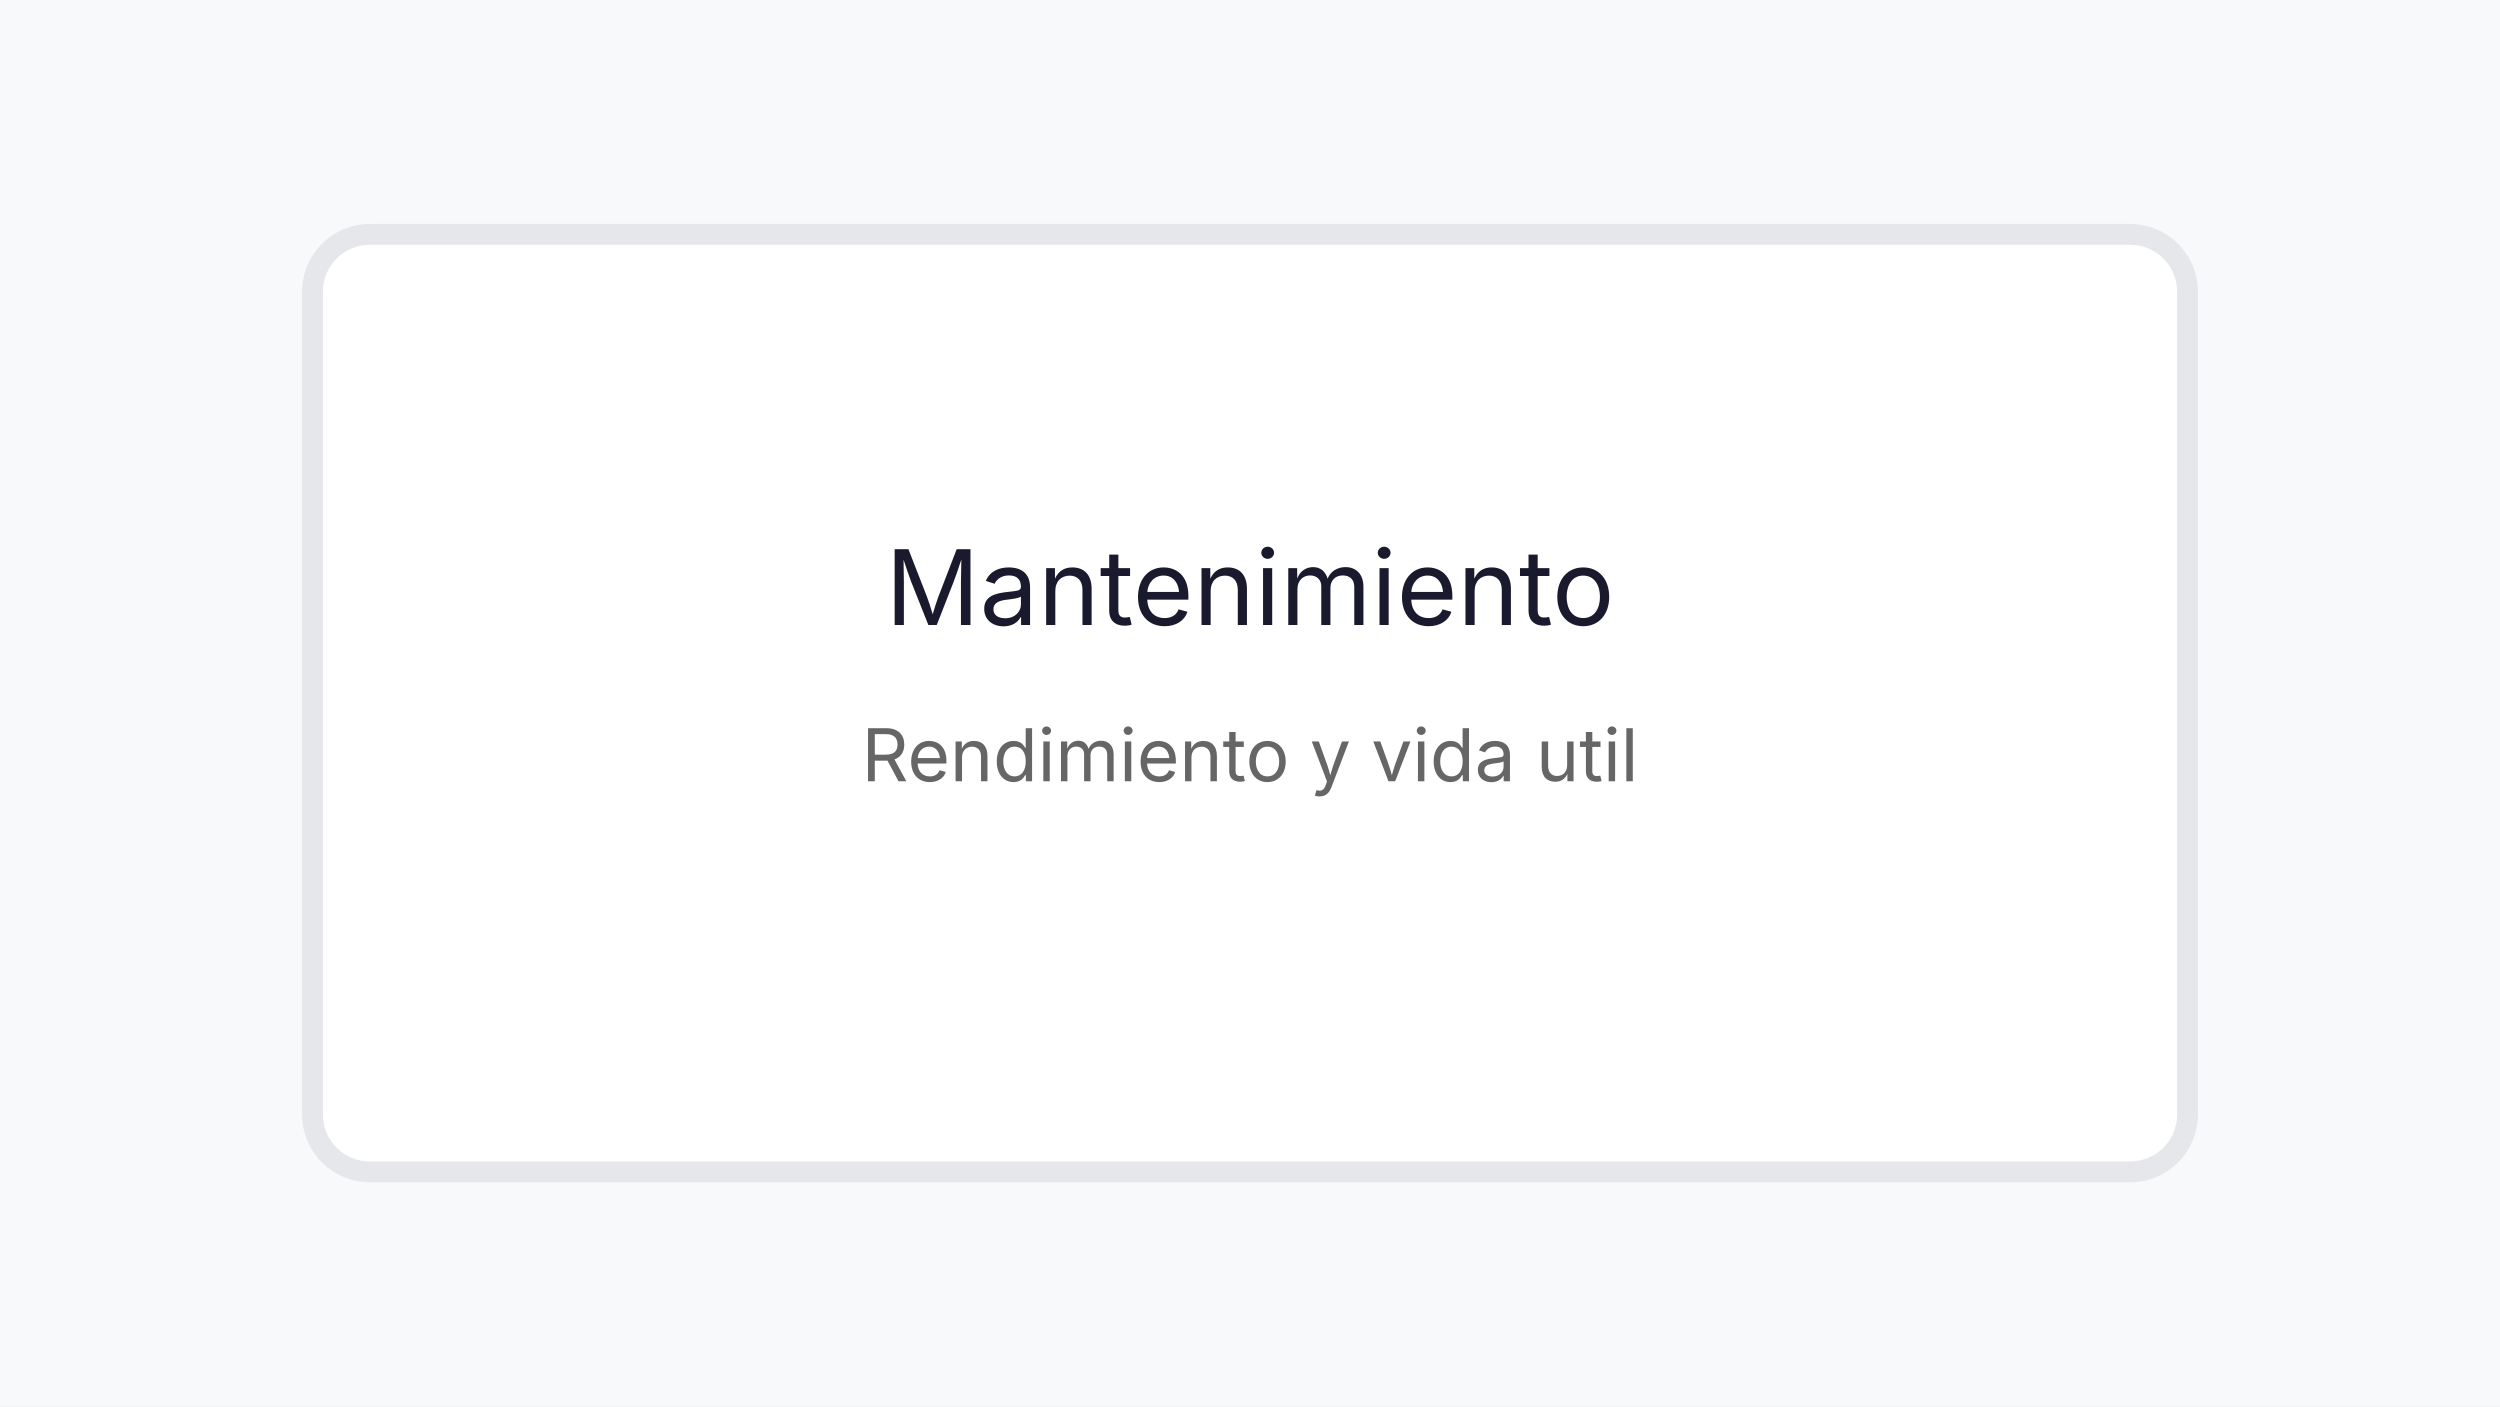
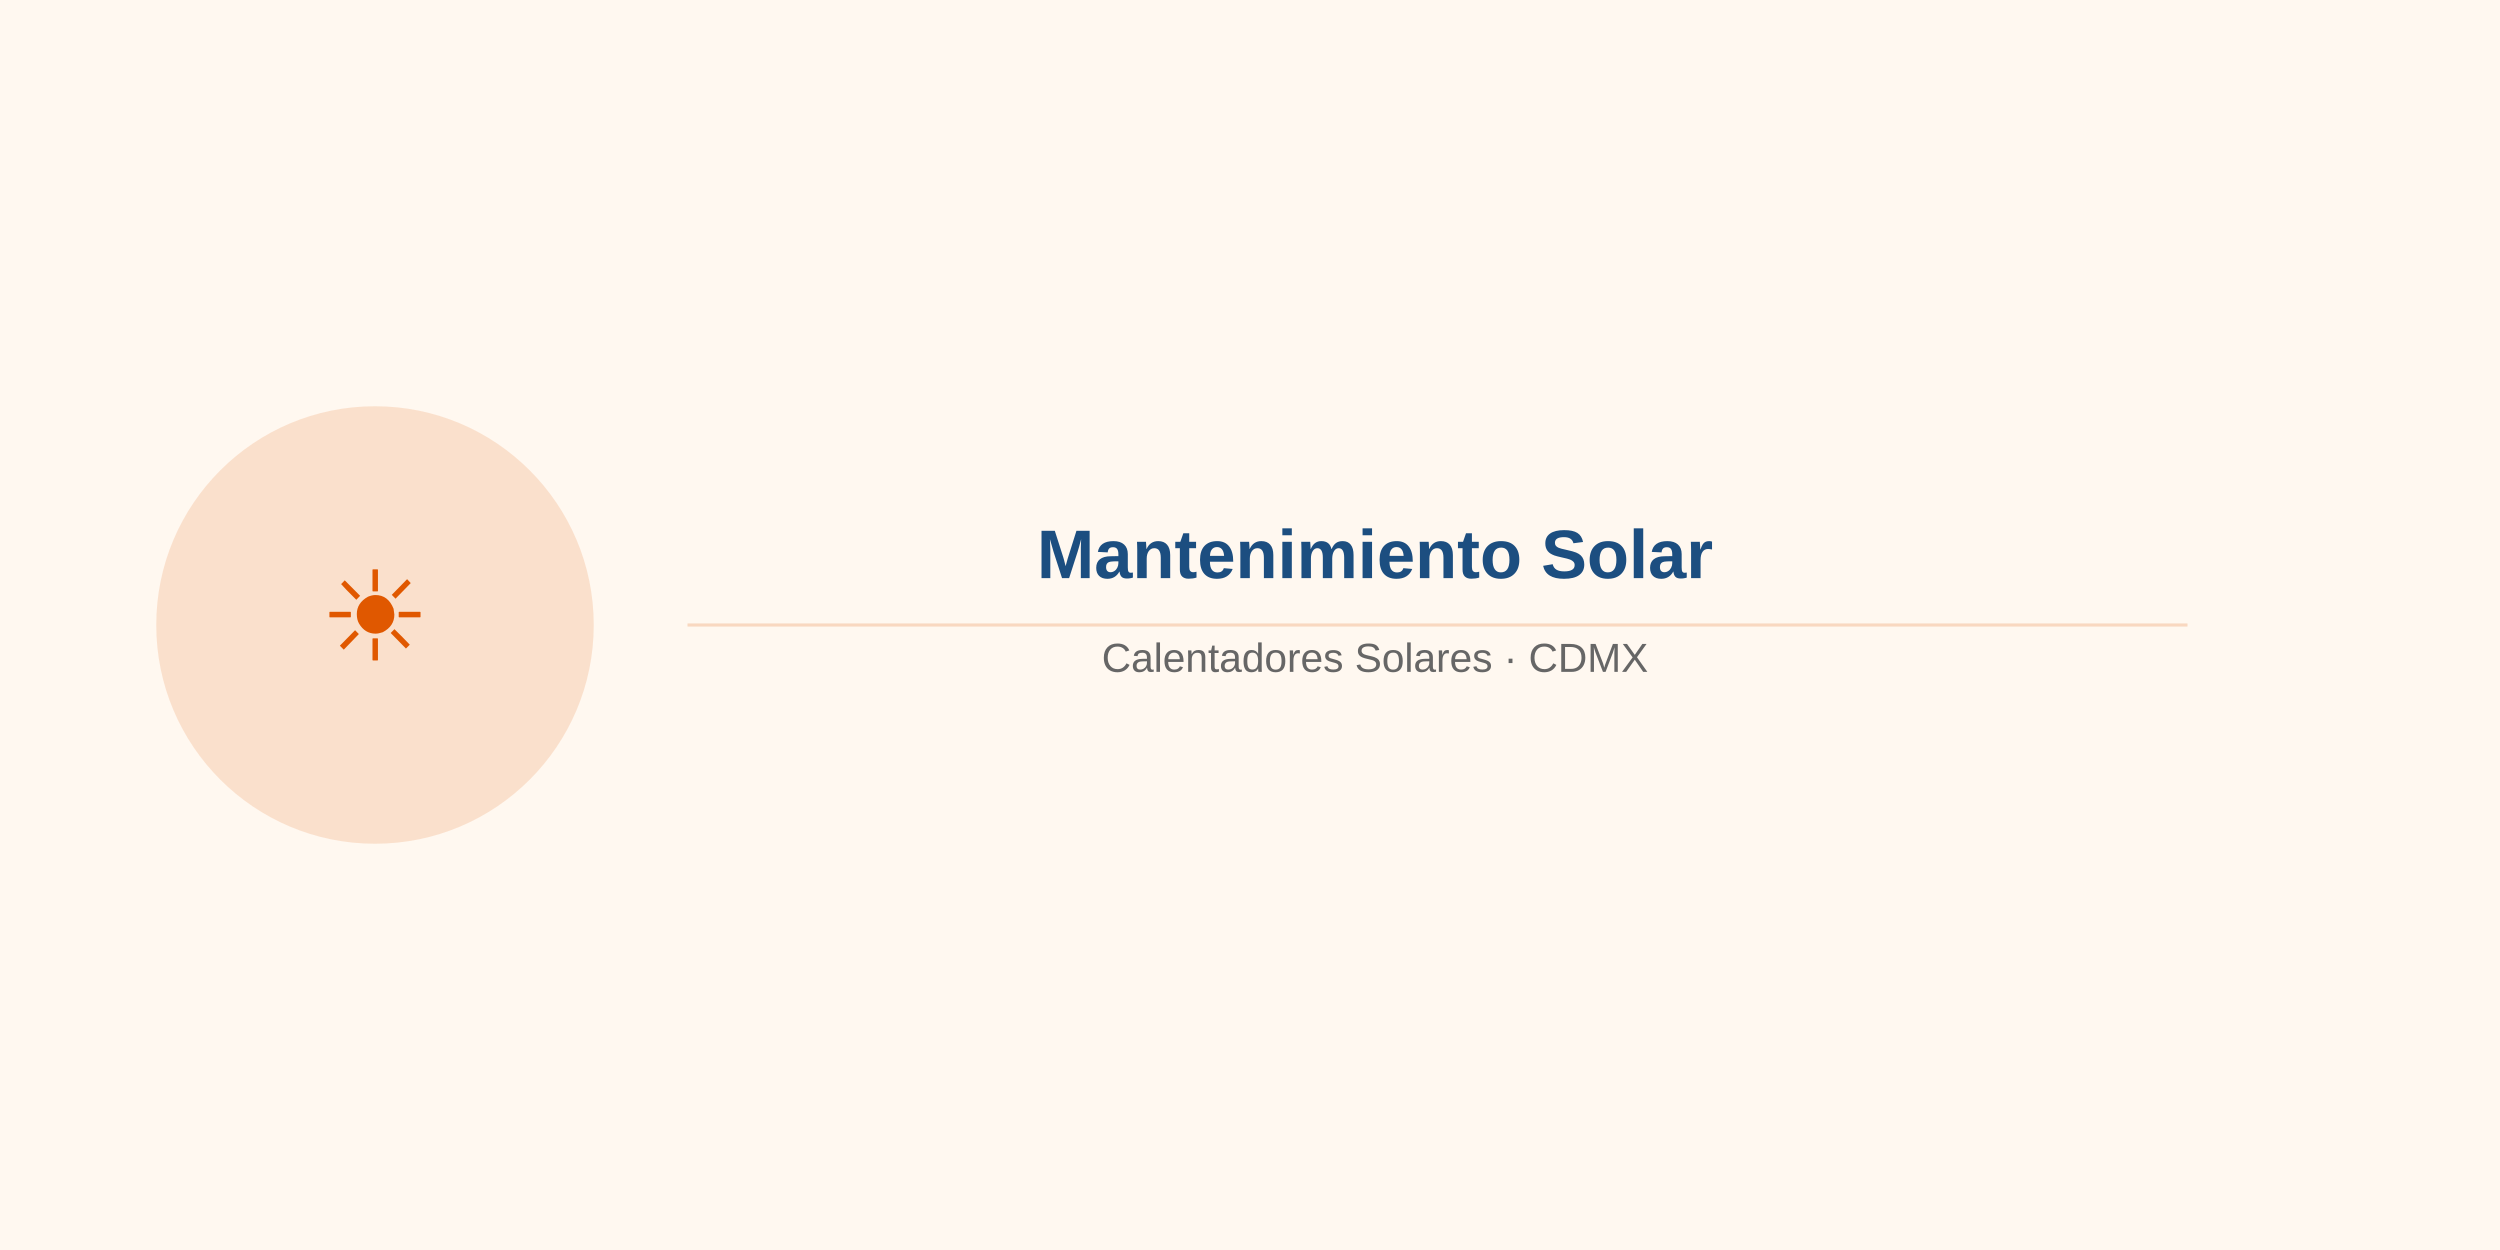
- <svg xmlns="http://www.w3.org/2000/svg" viewBox="0 0 960 540" role="img" aria-label="Mantenimiento de calentadores solares">
-   <rect width="960" height="540" fill="#f8f9fa" />
-   <rect x="120" y="90" width="720" height="360" rx="22" fill="#ffffff" stroke="#e5e7eb" stroke-width="8" />
-   <text x="480" y="240" text-anchor="middle" fill="#1a1a2e" font-family="Inter, Arial, sans-serif" font-size="40">Mantenimiento</text>
-   <text x="480" y="300" text-anchor="middle" fill="#666666" font-family="Inter, Arial, sans-serif" font-size="28">Rendimiento y vida util</text>
+ <svg xmlns="http://www.w3.org/2000/svg" viewBox="0 0 800 400" width="800" height="400">
+   <rect width="800" height="400" fill="#FFF8F0" />
+   <circle cx="120" cy="200" r="70" fill="#E05800" opacity="0.15" />
+   <text x="120" y="200" font-family="Arial,sans-serif" font-size="40" fill="#E05800" text-anchor="middle" dominant-baseline="middle">☀️</text>
+   <text x="440" y="185" font-family="Arial,sans-serif" font-size="22" font-weight="700" fill="#1C4E80" text-anchor="middle">Mantenimiento Solar</text>
+   <text x="440" y="215" font-family="Arial,sans-serif" font-size="13" fill="#666" text-anchor="middle">Calentadores Solares · CDMX</text>
+   <line x1="220" y1="200" x2="700" y2="200" stroke="#E05800" stroke-width="1" opacity="0.2" />
</svg>
